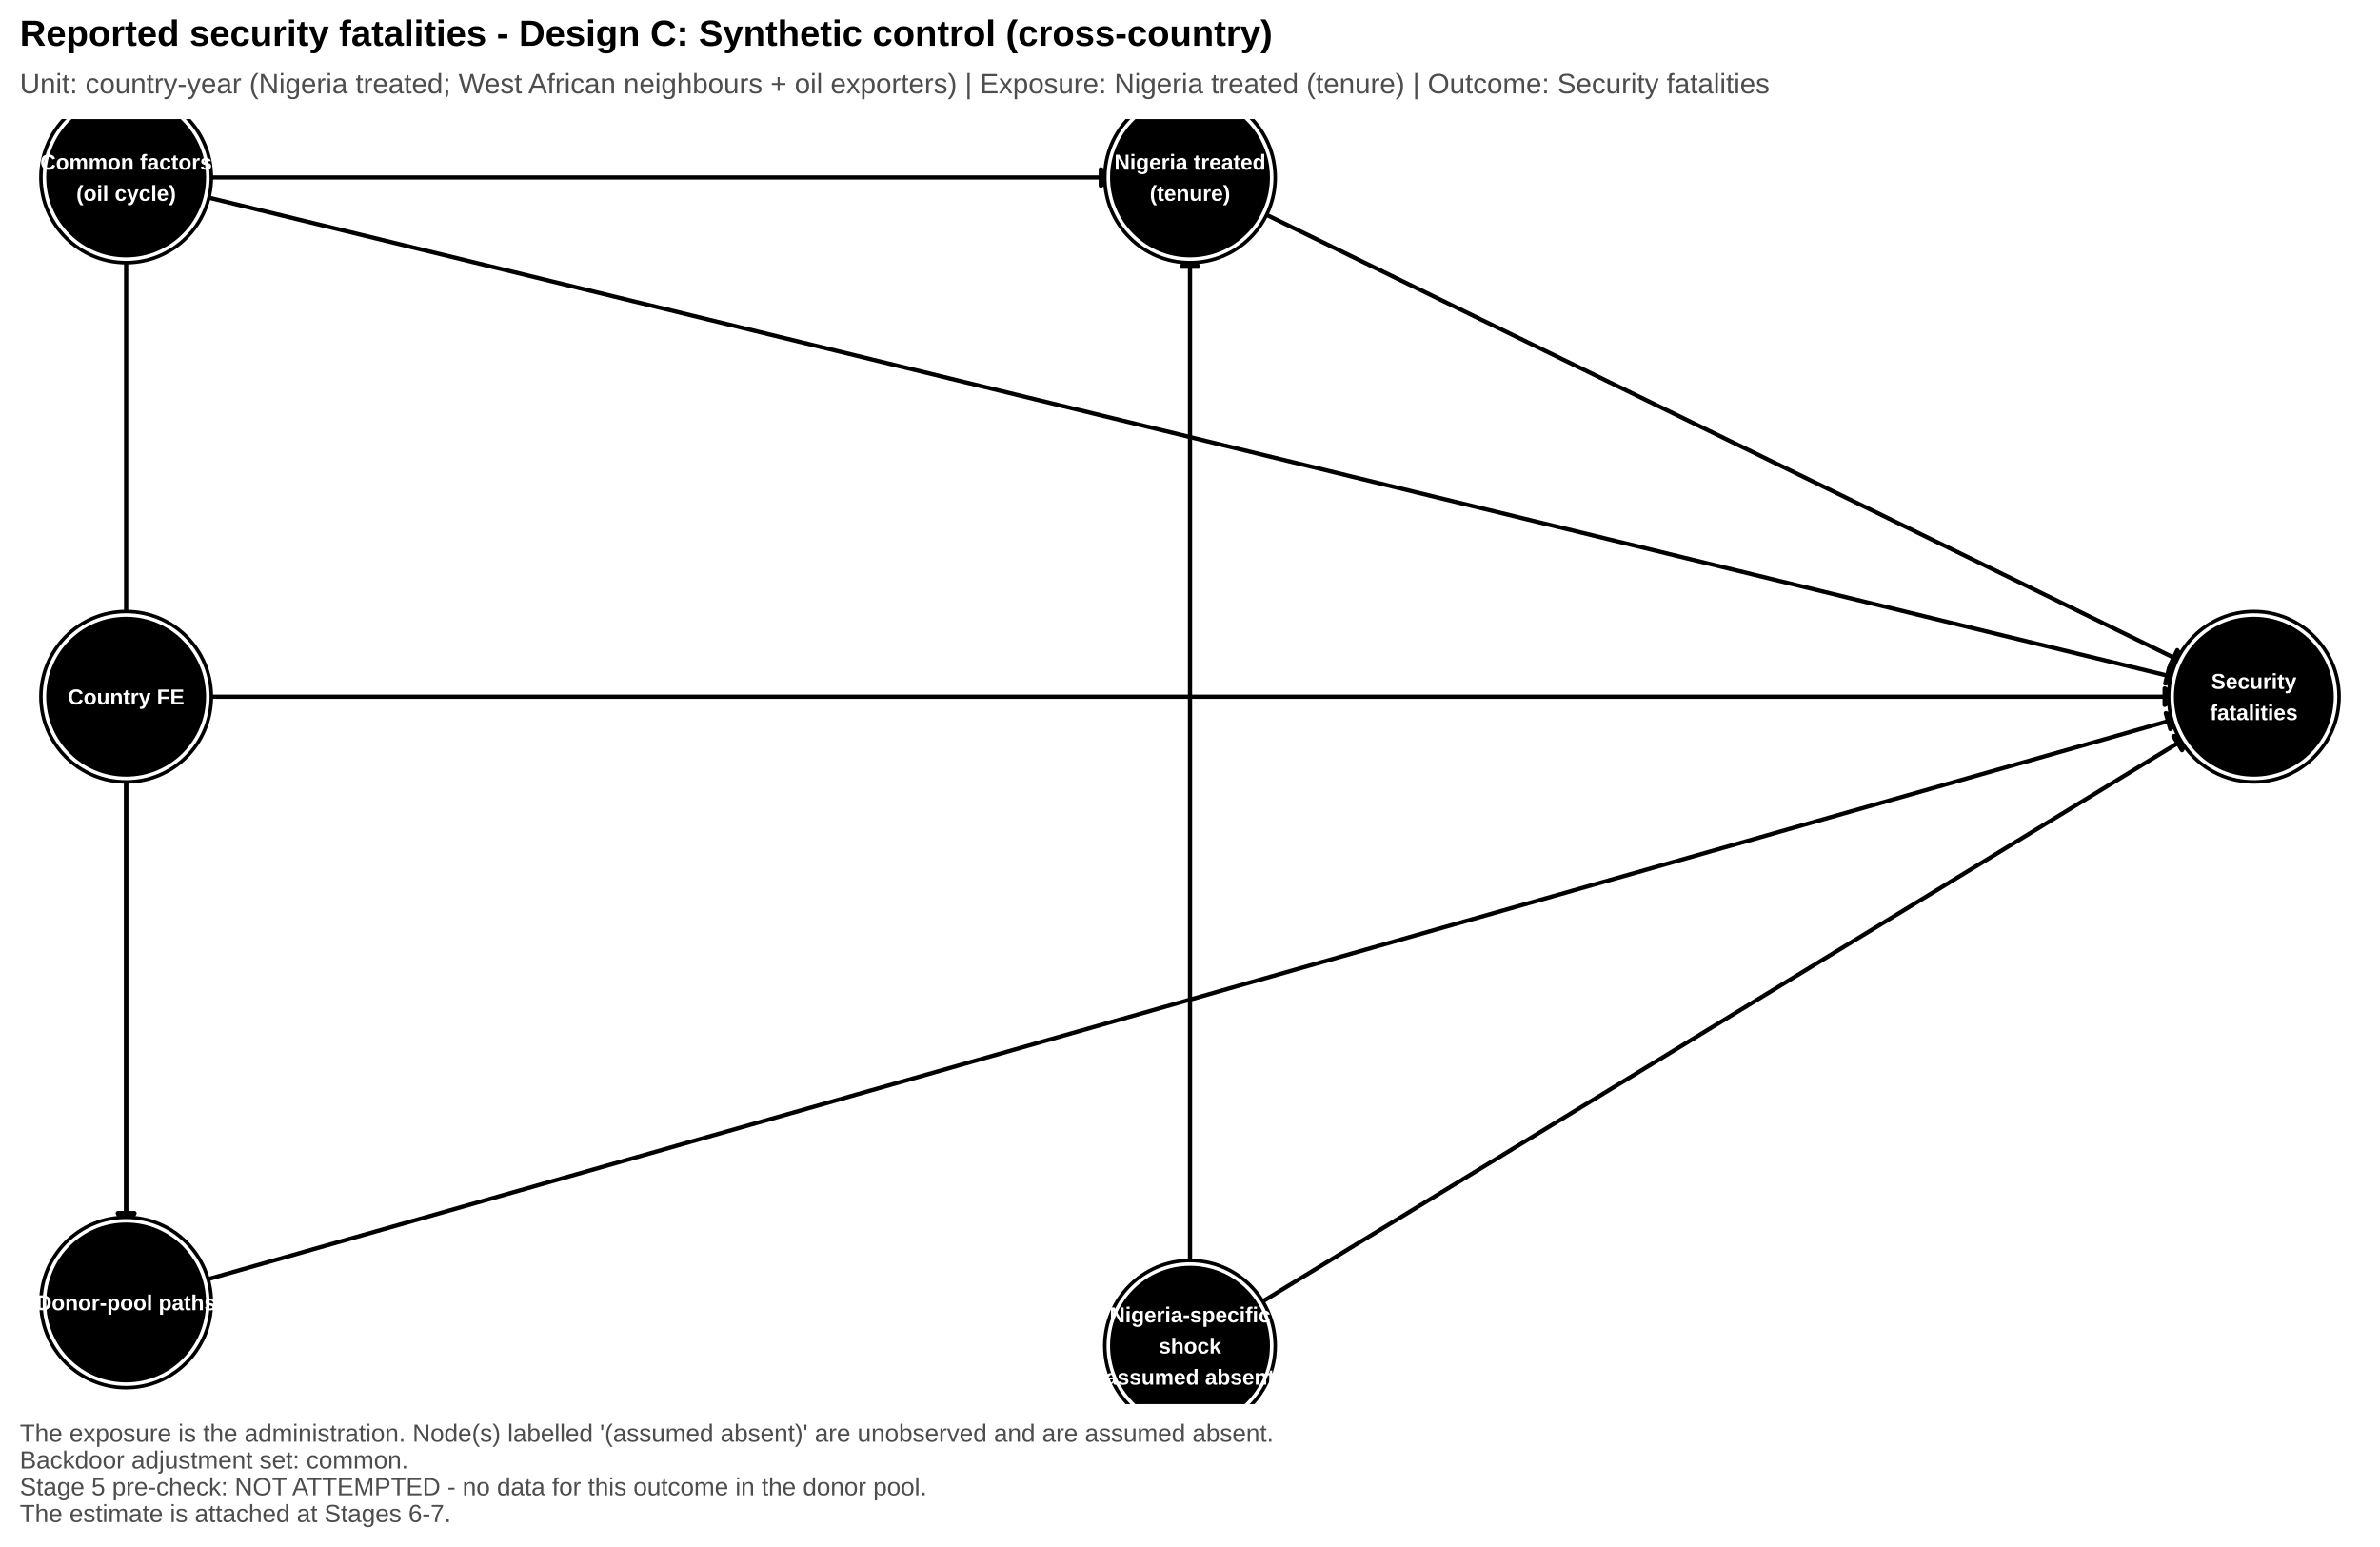
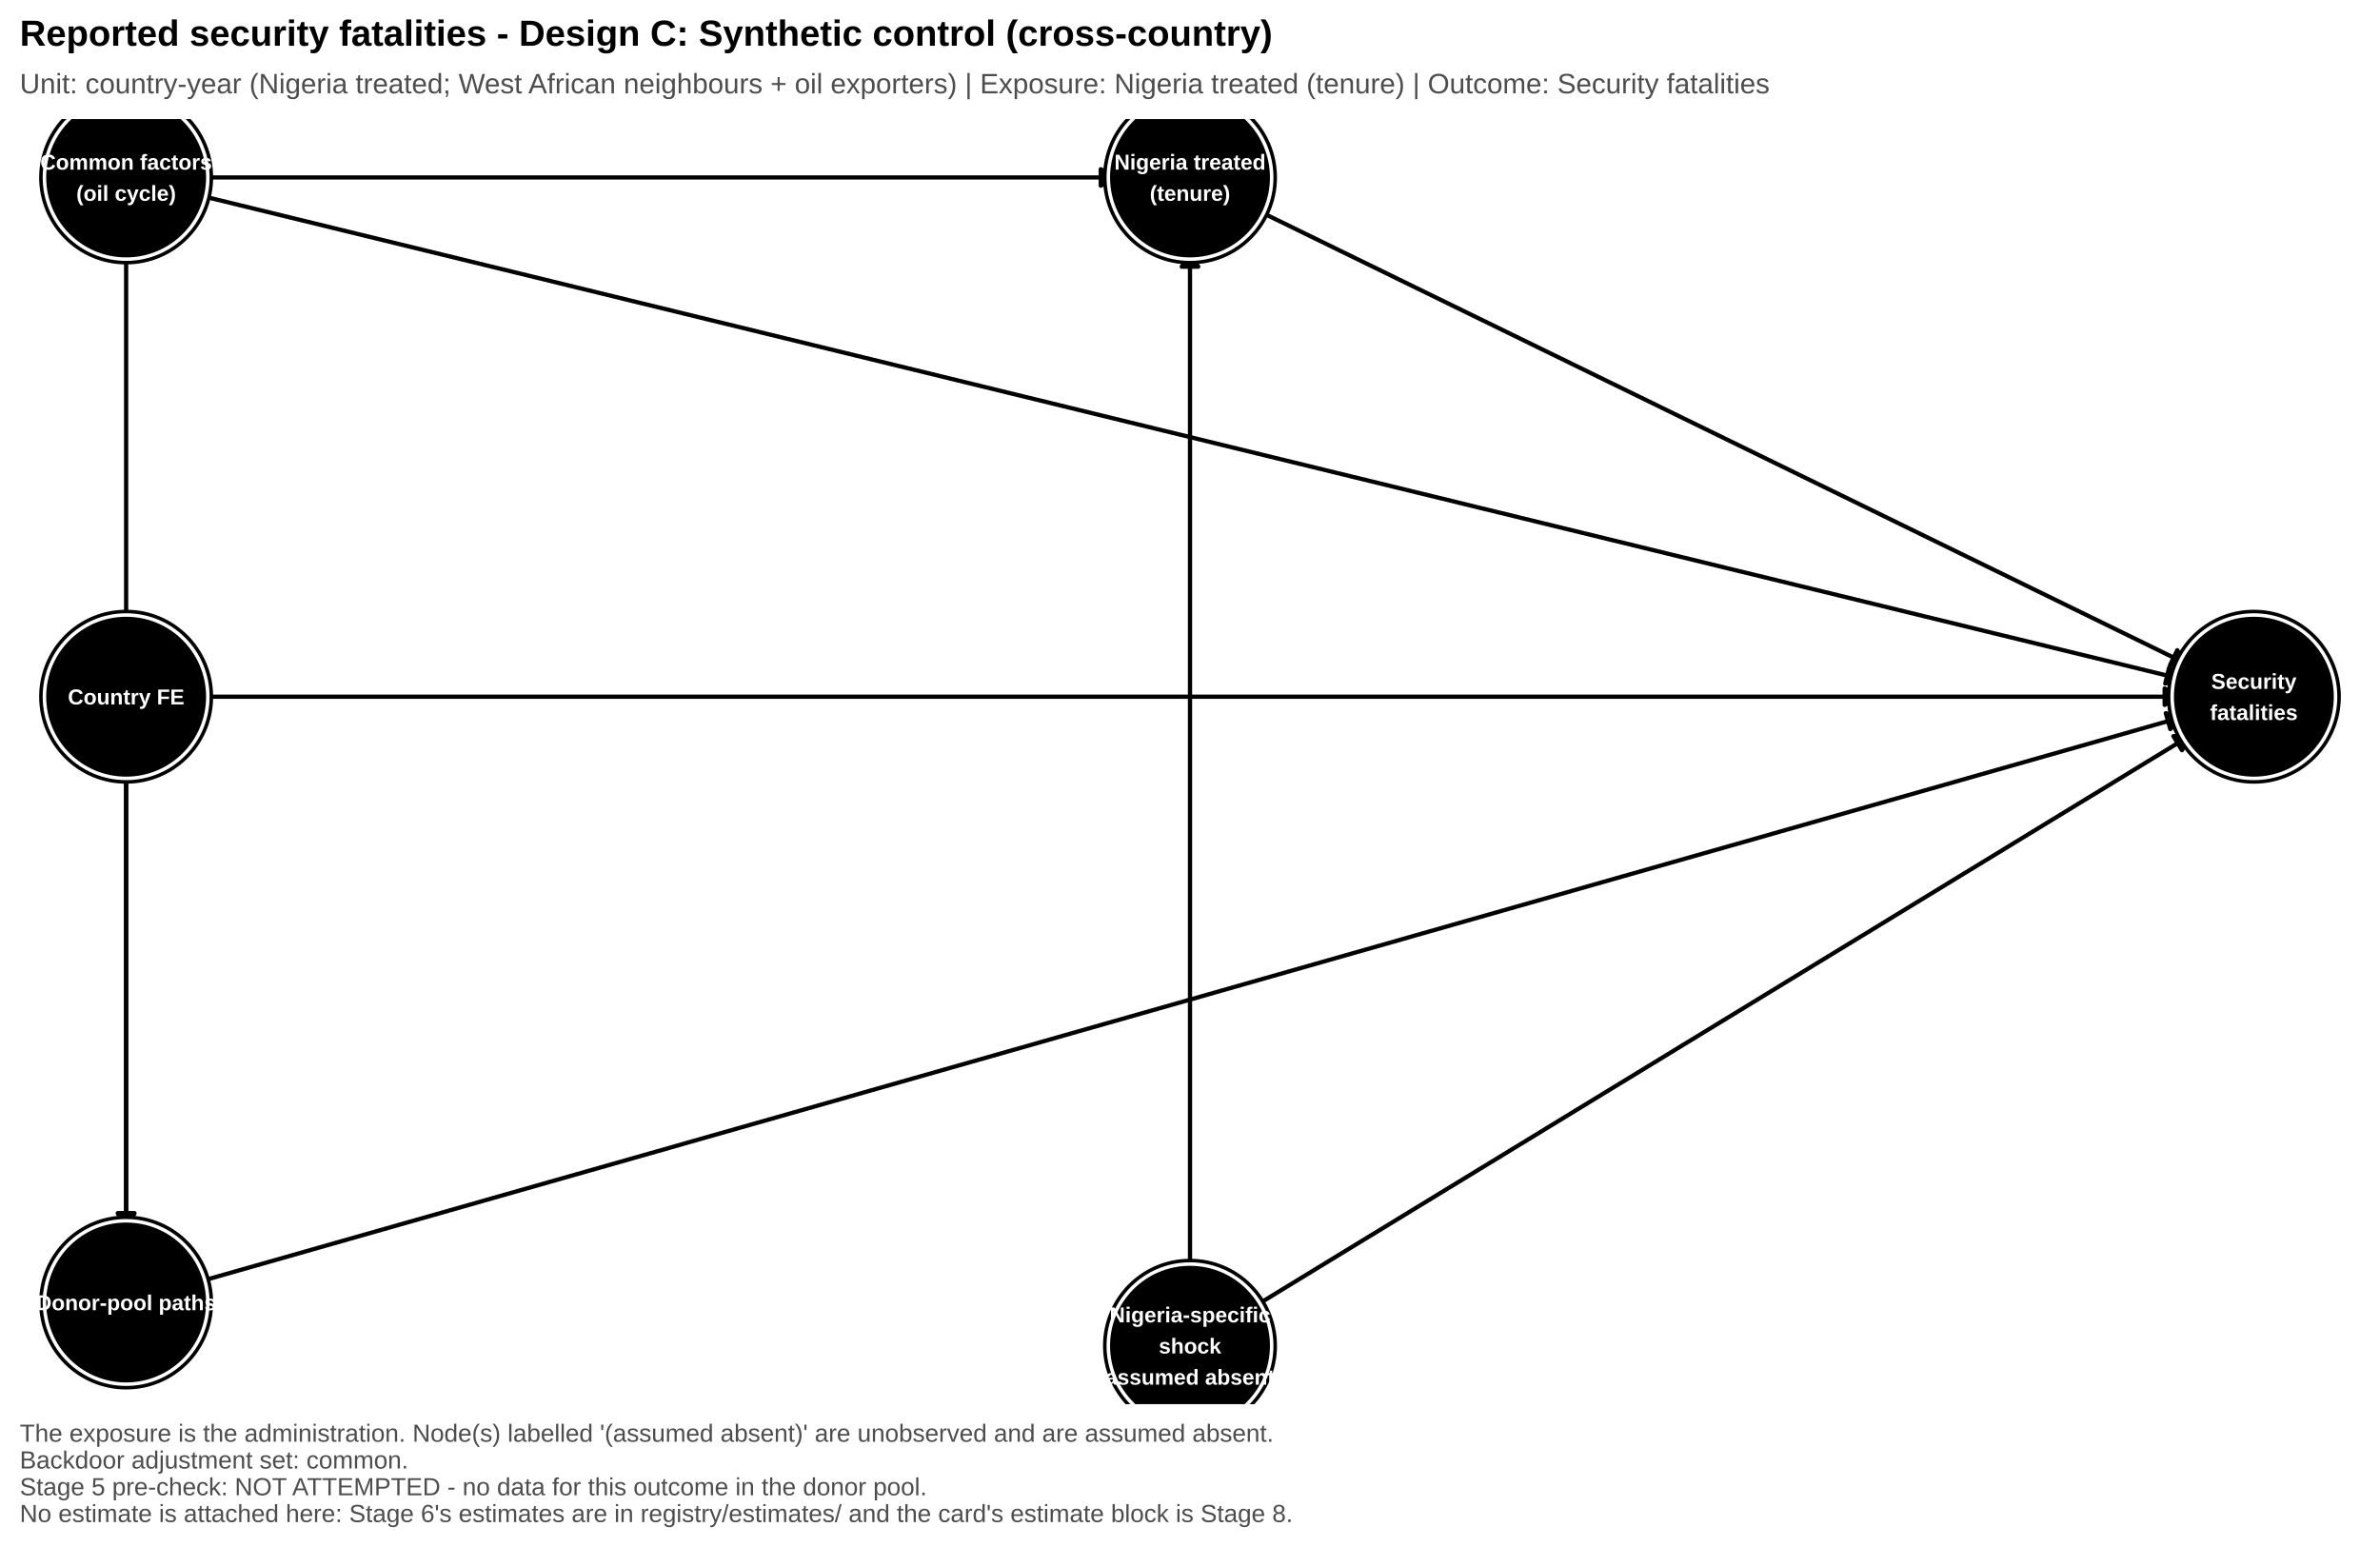
<svg xmlns="http://www.w3.org/2000/svg" width="720.00pt" height="468.00pt" viewBox="0 0 720.00 468.00">
  <g class="svglite">
    <defs>
      <style type="text/css">
    .svglite line, .svglite polyline, .svglite polygon, .svglite path, .svglite rect, .svglite circle {
      fill: none;
      stroke: #000000;
      stroke-linecap: round;
      stroke-linejoin: round;
      stroke-miterlimit: 10.00;
    }
    .svglite text {
      white-space: pre;
    }
    .svglite g.glyphgroup path {
      fill: inherit;
      stroke: none;
    }
  </style>
    </defs>
    <rect width="100%" height="100%" style="stroke: none; fill: #FFFFFF;" />
    <defs>
      <clipPath id="cpMC4wMHw3MjAuMDB8MC4wMHw0NjguMDA=">
        <rect x="0.00" y="0.00" width="720.00" height="468.00" />
      </clipPath>
    </defs>
    <g clip-path="url(#cpMC4wMHw3MjAuMDB8MC4wMHw0NjguMDA=)">
      <rect x="0.00" y="-0" width="720.00" height="468.00" style="stroke-width: 1.16; stroke: none; fill: #FFFFFF;" />
    </g>
    <defs>
      <clipPath id="cpNS45OHw3MTQuMDJ8MzYuMDF8NDI0Ljgw">
        <rect x="5.98" y="36.01" width="708.04" height="388.78" />
      </clipPath>
    </defs>
    <g clip-path="url(#cpNS45OHw3MTQuMDJ8MzYuMDF8NDI0Ljgw)">
      <polyline points="60.19,59.06 64.17,60.03 70.67,61.62 77.17,63.20 83.67,64.79 90.18,66.38 96.68,67.96 103.18,69.55 109.68,71.14 116.18,72.72 122.68,74.31 129.19,75.90 135.69,77.48 142.19,79.07 148.69,80.66 155.19,82.24 161.70,83.83 168.20,85.42 174.70,87.01 181.20,88.59 187.70,90.18 194.20,91.77 200.71,93.35 207.21,94.94 213.71,96.53 220.21,98.11 226.71,99.70 233.22,101.29 239.72,102.87 246.22,104.46 252.72,106.05 259.22,107.63 265.72,109.22 272.23,110.81 278.73,112.39 285.23,113.98 291.73,115.57 298.23,117.15 304.73,118.74 311.24,120.33 317.74,121.91 324.24,123.50 330.74,125.09 337.24,126.67 343.75,128.26 350.25,129.85 356.75,131.43 363.25,133.02 369.75,134.61 376.25,136.19 382.76,137.78 389.26,139.37 395.76,140.95 402.26,142.54 408.76,144.13 415.27,145.71 421.77,147.30 428.27,148.89 434.77,150.47 441.27,152.06 447.77,153.65 454.28,155.23 460.78,156.82 467.28,158.41 473.78,159.99 480.28,161.58 486.78,163.17 493.29,164.75 499.79,166.34 506.29,167.93 512.79,169.51 519.29,171.10 525.80,172.69 532.30,174.27 538.80,175.86 545.30,177.45 551.80,179.03 558.30,180.62 564.81,182.21 571.31,183.79 577.81,185.38 584.31,186.97 590.81,188.55 597.32,190.14 603.82,191.73 610.32,193.31 616.82,194.90 623.32,196.49 629.82,198.08 636.33,199.66 642.83,201.25 649.33,202.84 655.83,204.42 659.81,205.39 " style="stroke-width: 1.28; stroke-linecap: butt;" />
      <polygon points="655.03,206.79 659.81,205.39 656.21,201.95 " style="stroke-width: 1.28; stroke-linecap: butt; fill: #000000;" />
      <polyline points="38.16,76.36 38.16,77.75 38.16,81.19 38.16,84.62 38.16,88.06 38.16,91.50 38.16,94.94 38.16,98.38 38.16,101.81 38.16,105.25 38.16,108.69 38.16,112.13 38.16,115.57 38.16,119.00 38.16,122.44 38.16,125.88 38.16,129.32 38.16,132.76 38.16,136.19 38.16,139.63 38.16,143.07 38.16,146.51 38.16,149.94 38.16,153.38 38.16,156.82 38.16,160.26 38.16,163.70 38.16,167.13 38.16,170.57 38.16,174.01 38.16,177.45 38.16,180.89 38.16,184.32 38.16,187.76 38.16,191.20 38.16,194.64 38.16,198.08 38.16,201.51 38.16,204.95 38.16,208.39 38.16,211.83 38.16,215.26 38.16,218.70 38.16,222.14 38.16,225.58 38.16,229.02 38.16,232.45 38.16,235.89 38.16,239.33 38.16,242.77 38.16,246.21 38.16,249.64 38.16,253.08 38.16,256.52 38.16,259.96 38.16,263.39 38.16,266.83 38.16,270.27 38.16,273.71 38.16,277.15 38.16,280.58 38.16,284.02 38.16,287.46 38.16,290.90 38.16,294.34 38.16,297.77 38.16,301.21 38.16,304.65 38.16,308.09 38.16,311.53 38.16,314.96 38.16,318.40 38.16,321.84 38.16,325.28 38.16,328.71 38.16,332.15 38.16,335.59 38.16,339.03 38.16,342.47 38.16,345.90 38.16,349.34 38.16,352.78 38.16,356.22 38.16,359.66 38.16,363.09 38.16,366.53 38.16,369.97 38.16,371.36 " style="stroke-width: 1.28; stroke-linecap: butt;" />
      <polygon points="35.67,367.04 38.16,371.36 40.65,367.04 " style="stroke-width: 1.28; stroke-linecap: butt; fill: #000000;" />
      <polyline points="60.84,53.68 60.92,53.68 64.17,53.68 67.42,53.68 70.67,53.68 73.92,53.68 77.17,53.68 80.42,53.68 83.67,53.68 86.92,53.68 90.18,53.68 93.43,53.68 96.68,53.68 99.93,53.68 103.18,53.68 106.43,53.68 109.68,53.68 112.93,53.68 116.18,53.68 119.43,53.68 122.68,53.68 125.94,53.68 129.19,53.68 132.44,53.68 135.69,53.68 138.94,53.68 142.19,53.68 145.44,53.68 148.69,53.68 151.94,53.68 155.19,53.68 158.44,53.68 161.70,53.68 164.95,53.68 168.20,53.68 171.45,53.68 174.70,53.68 177.95,53.68 181.20,53.68 184.45,53.68 187.70,53.68 190.95,53.68 194.20,53.68 197.46,53.68 200.71,53.68 203.96,53.68 207.21,53.68 210.46,53.68 213.71,53.68 216.96,53.68 220.21,53.68 223.46,53.68 226.71,53.68 229.96,53.68 233.22,53.68 236.47,53.68 239.72,53.68 242.97,53.68 246.22,53.68 249.47,53.68 252.72,53.68 255.97,53.68 259.22,53.68 262.47,53.68 265.72,53.68 268.97,53.68 272.23,53.68 275.48,53.68 278.73,53.68 281.98,53.68 285.23,53.68 288.48,53.68 291.73,53.68 294.98,53.68 298.23,53.68 301.48,53.68 304.73,53.68 307.99,53.68 311.24,53.68 314.49,53.68 317.74,53.68 320.99,53.68 324.24,53.68 327.49,53.68 330.74,53.68 333.99,53.68 337.24,53.68 337.32,53.68 " style="stroke-width: 1.28; stroke-linecap: butt;" />
      <polygon points="333.01,56.17 337.32,53.68 333.01,51.19 " style="stroke-width: 1.28; stroke-linecap: butt; fill: #000000;" />
      <polyline points="60.84,210.77 64.17,210.77 70.67,210.77 77.17,210.77 83.67,210.77 90.18,210.77 96.68,210.77 103.18,210.77 109.68,210.77 116.18,210.77 122.68,210.77 129.19,210.77 135.69,210.77 142.19,210.77 148.69,210.77 155.19,210.77 161.70,210.77 168.20,210.77 174.70,210.77 181.20,210.77 187.70,210.77 194.20,210.77 200.71,210.77 207.21,210.77 213.71,210.77 220.21,210.77 226.71,210.77 233.22,210.77 239.72,210.77 246.22,210.77 252.72,210.77 259.22,210.77 265.72,210.77 272.23,210.77 278.73,210.77 285.23,210.77 291.73,210.77 298.23,210.77 304.73,210.77 311.24,210.77 317.74,210.77 324.24,210.77 330.74,210.77 337.24,210.77 343.75,210.77 350.25,210.77 356.75,210.77 363.25,210.77 369.75,210.77 376.25,210.77 382.76,210.77 389.26,210.77 395.76,210.77 402.26,210.77 408.76,210.77 415.27,210.77 421.77,210.77 428.27,210.77 434.77,210.77 441.27,210.77 447.77,210.77 454.28,210.77 460.78,210.77 467.28,210.77 473.78,210.77 480.28,210.77 486.78,210.77 493.29,210.77 499.79,210.77 506.29,210.77 512.79,210.77 519.29,210.77 525.80,210.77 532.30,210.77 538.80,210.77 545.30,210.77 551.80,210.77 558.30,210.77 564.81,210.77 571.31,210.77 577.81,210.77 584.31,210.77 590.81,210.77 597.32,210.77 603.82,210.77 610.32,210.77 616.82,210.77 623.32,210.77 629.82,210.77 636.33,210.77 642.83,210.77 649.33,210.77 655.83,210.77 659.16,210.77 " style="stroke-width: 1.28; stroke-linecap: butt;" />
      <polygon points="654.85,213.26 659.16,210.77 654.85,208.28 " style="stroke-width: 1.28; stroke-linecap: butt; fill: #000000;" />
      <polyline points="38.16,233.45 38.16,234.83 38.16,236.69 38.16,238.54 38.16,240.39 38.16,242.24 38.16,244.09 38.16,245.94 38.16,247.79 38.16,249.64 38.16,251.49 38.16,253.35 38.16,255.20 38.16,257.05 38.16,258.90 38.16,260.75 38.16,262.60 38.16,264.45 38.16,266.30 38.16,268.15 38.16,270.01 38.16,271.86 38.16,273.71 38.16,275.56 38.16,277.41 38.16,279.26 38.16,281.11 38.16,282.96 38.16,284.82 38.16,286.67 38.16,288.52 38.16,290.37 38.16,292.22 38.16,294.07 38.16,295.92 38.16,297.77 38.16,299.62 38.16,301.48 38.16,303.33 38.16,305.18 38.16,307.03 38.16,308.88 38.16,310.73 38.16,312.58 38.16,314.43 38.16,316.29 38.16,318.14 38.16,319.99 38.16,321.84 38.16,323.69 38.16,325.54 38.16,327.39 38.16,329.24 38.16,331.09 38.16,332.95 38.16,334.80 38.16,336.65 38.16,338.50 38.16,340.35 38.16,342.20 38.16,344.05 38.16,345.90 38.16,347.76 38.16,349.61 38.16,351.46 38.16,353.31 38.16,355.16 38.16,357.01 38.16,358.86 38.16,360.71 38.16,362.56 38.16,364.42 38.16,366.27 38.16,368.12 38.16,369.97 38.16,371.36 " style="stroke-width: 1.28; stroke-linecap: butt;" />
      <polygon points="35.67,367.04 38.16,371.36 40.65,367.04 " style="stroke-width: 1.28; stroke-linecap: butt; fill: #000000;" />
      <polyline points="59.97,387.82 64.17,386.63 70.67,384.78 77.17,382.93 83.67,381.08 90.18,379.23 96.68,377.37 103.18,375.52 109.68,373.67 116.18,371.82 122.68,369.97 129.19,368.12 135.69,366.27 142.19,364.42 148.69,362.56 155.19,360.71 161.70,358.86 168.20,357.01 174.70,355.16 181.20,353.31 187.70,351.46 194.20,349.61 200.71,347.76 207.21,345.90 213.71,344.05 220.21,342.20 226.71,340.35 233.22,338.50 239.72,336.65 246.22,334.80 252.72,332.95 259.22,331.09 265.72,329.24 272.23,327.39 278.73,325.54 285.23,323.69 291.73,321.84 298.23,319.99 304.73,318.14 311.24,316.29 317.74,314.43 324.24,312.58 330.74,310.73 337.24,308.88 343.75,307.03 350.25,305.18 356.75,303.33 363.25,301.48 369.75,299.62 376.25,297.77 382.76,295.92 389.26,294.07 395.76,292.22 402.26,290.37 408.76,288.52 415.27,286.67 421.77,284.82 428.27,282.96 434.77,281.11 441.27,279.26 447.77,277.41 454.28,275.56 460.78,273.71 467.28,271.86 473.78,270.01 480.28,268.15 486.78,266.30 493.29,264.45 499.79,262.60 506.29,260.75 512.79,258.90 519.29,257.05 525.80,255.20 532.30,253.35 538.80,251.49 545.30,249.64 551.80,247.79 558.30,245.94 564.81,244.09 571.31,242.24 577.81,240.39 584.31,238.54 590.81,236.69 597.32,234.83 603.82,232.98 610.32,231.13 616.82,229.28 623.32,227.43 629.82,225.58 636.33,223.73 642.83,221.88 649.33,220.02 655.83,218.17 660.03,216.98 " style="stroke-width: 1.28; stroke-linecap: butt;" />
      <polygon points="656.56,220.56 660.03,216.98 655.20,215.76 " style="stroke-width: 1.28; stroke-linecap: butt; fill: #000000;" />
      <polyline points="380.38,63.63 382.76,64.79 386.01,66.38 389.26,67.96 392.51,69.55 395.76,71.14 399.01,72.72 402.26,74.31 405.51,75.90 408.76,77.48 412.01,79.07 415.27,80.66 418.52,82.24 421.77,83.83 425.02,85.42 428.27,87.01 431.52,88.59 434.77,90.18 438.02,91.77 441.27,93.35 444.52,94.94 447.77,96.53 451.03,98.11 454.28,99.70 457.53,101.29 460.78,102.87 464.03,104.46 467.28,106.05 470.53,107.63 473.78,109.22 477.03,110.81 480.28,112.39 483.53,113.98 486.78,115.57 490.04,117.15 493.29,118.74 496.54,120.33 499.79,121.91 503.04,123.50 506.29,125.09 509.54,126.67 512.79,128.26 516.04,129.85 519.29,131.43 522.54,133.02 525.80,134.61 529.05,136.19 532.30,137.78 535.55,139.37 538.80,140.95 542.05,142.54 545.30,144.13 548.55,145.71 551.80,147.30 555.05,148.89 558.30,150.47 561.56,152.06 564.81,153.65 568.06,155.23 571.31,156.82 574.56,158.41 577.81,159.99 581.06,161.58 584.31,163.17 587.56,164.75 590.81,166.34 594.06,167.93 597.32,169.51 600.57,171.10 603.82,172.69 607.07,174.27 610.32,175.86 613.57,177.45 616.82,179.03 620.07,180.62 623.32,182.21 626.57,183.79 629.82,185.38 633.08,186.97 636.33,188.55 639.58,190.14 642.83,191.73 646.08,193.31 649.33,194.90 652.58,196.49 655.83,198.08 659.08,199.66 661.46,200.82 " style="stroke-width: 1.28; stroke-linecap: butt;" />
      <polygon points="656.49,201.17 661.46,200.82 658.67,196.69 " style="stroke-width: 1.28; stroke-linecap: butt; fill: #000000;" />
      <polyline points="379.36,395.31 379.51,395.22 382.76,393.24 386.01,391.26 389.26,389.27 392.51,387.29 395.76,385.31 399.01,383.32 402.26,381.34 405.51,379.36 408.76,377.37 412.01,375.39 415.27,373.41 418.52,371.42 421.77,369.44 425.02,367.46 428.27,365.47 431.52,363.49 434.77,361.51 438.02,359.52 441.27,357.54 444.52,355.56 447.77,353.57 451.03,351.59 454.28,349.61 457.53,347.62 460.78,345.64 464.03,343.66 467.28,341.67 470.53,339.69 473.78,337.71 477.03,335.72 480.28,333.74 483.53,331.76 486.78,329.77 490.04,327.79 493.29,325.81 496.54,323.82 499.79,321.84 503.04,319.86 506.29,317.87 509.54,315.89 512.79,313.91 516.04,311.92 519.29,309.94 522.54,307.96 525.80,305.97 529.05,303.99 532.30,302.00 535.55,300.02 538.80,298.04 542.05,296.05 545.30,294.07 548.55,292.09 551.80,290.10 555.05,288.12 558.30,286.14 561.56,284.15 564.81,282.17 568.06,280.19 571.31,278.20 574.56,276.22 577.81,274.24 581.06,272.25 584.31,270.27 587.56,268.29 590.81,266.30 594.06,264.32 597.32,262.34 600.57,260.35 603.82,258.37 607.07,256.39 610.32,254.40 613.57,252.42 616.82,250.44 620.07,248.45 623.32,246.47 626.57,244.49 629.82,242.50 633.08,240.52 636.33,238.54 639.58,236.55 642.83,234.57 646.08,232.59 649.33,230.60 652.58,228.62 655.83,226.64 659.08,224.65 662.33,222.67 662.48,222.58 " style="stroke-width: 1.28; stroke-linecap: butt;" />
      <polygon points="660.09,226.95 662.48,222.58 657.50,222.70 " style="stroke-width: 1.28; stroke-linecap: butt; fill: #000000;" />
      <polyline points="360.00,384.45 360.00,382.13 360.00,378.56 360.00,374.99 360.00,371.42 360.00,367.85 360.00,364.28 360.00,360.71 360.00,357.14 360.00,353.57 360.00,350.00 360.00,346.43 360.00,342.86 360.00,339.29 360.00,335.72 360.00,332.15 360.00,328.58 360.00,325.01 360.00,321.44 360.00,317.87 360.00,314.30 360.00,310.73 360.00,307.16 360.00,303.59 360.00,300.02 360.00,296.45 360.00,292.88 360.00,289.31 360.00,285.74 360.00,282.17 360.00,278.60 360.00,275.03 360.00,271.46 360.00,267.89 360.00,264.32 360.00,260.75 360.00,257.18 360.00,253.61 360.00,250.04 360.00,246.47 360.00,242.90 360.00,239.33 360.00,235.76 360.00,232.19 360.00,228.62 360.00,225.05 360.00,221.48 360.00,217.91 360.00,214.34 360.00,210.77 360.00,207.20 360.00,203.63 360.00,200.06 360.00,196.49 360.00,192.92 360.00,189.35 360.00,185.78 360.00,182.21 360.00,178.64 360.00,175.07 360.00,171.50 360.00,167.93 360.00,164.36 360.00,160.79 360.00,157.22 360.00,153.65 360.00,150.08 360.00,146.51 360.00,142.94 360.00,139.37 360.00,135.80 360.00,132.23 360.00,128.66 360.00,125.09 360.00,121.52 360.00,117.95 360.00,114.38 360.00,110.81 360.00,107.24 360.00,103.67 360.00,100.10 360.00,96.53 360.00,92.96 360.00,89.39 360.00,85.81 360.00,82.24 360.00,78.67 360.00,76.36 " style="stroke-width: 1.28; stroke-linecap: butt;" />
      <polygon points="362.49,80.68 360.00,76.36 357.51,80.68 " style="stroke-width: 1.28; stroke-linecap: butt; fill: #000000;" />
      <circle cx="681.84" cy="210.77" r="25.96" style="stroke-width: 0.71; fill: #000000;" />
      <circle cx="38.16" cy="53.68" r="25.96" style="stroke-width: 0.71; fill: #000000;" />
      <circle cx="38.16" cy="210.77" r="25.96" style="stroke-width: 0.71; fill: #000000;" />
      <circle cx="38.16" cy="394.03" r="25.96" style="stroke-width: 0.71; fill: #000000;" />
      <circle cx="360.00" cy="53.68" r="25.96" style="stroke-width: 0.71; fill: #000000;" />
      <circle cx="360.00" cy="407.12" r="25.96" style="stroke-width: 0.71; fill: #000000;" />
      <circle cx="681.84" cy="210.77" r="24.89" style="stroke-width: 0.71; stroke: #FFFFFF; fill: #FFFFFF;" />
      <circle cx="38.16" cy="53.68" r="24.89" style="stroke-width: 0.71; stroke: #FFFFFF; fill: #FFFFFF;" />
      <circle cx="38.16" cy="210.77" r="24.89" style="stroke-width: 0.71; stroke: #FFFFFF; fill: #FFFFFF;" />
      <circle cx="38.16" cy="394.03" r="24.89" style="stroke-width: 0.71; stroke: #FFFFFF; fill: #FFFFFF;" />
      <circle cx="360.00" cy="53.68" r="24.89" style="stroke-width: 0.71; stroke: #FFFFFF; fill: #FFFFFF;" />
      <circle cx="360.00" cy="407.12" r="24.89" style="stroke-width: 0.71; stroke: #FFFFFF; fill: #FFFFFF;" />
      <circle cx="681.84" cy="210.77" r="23.83" style="stroke-width: 0.71; fill: #000000;" />
      <circle cx="38.16" cy="53.68" r="23.83" style="stroke-width: 0.71; fill: #000000;" />
      <circle cx="38.16" cy="210.77" r="23.83" style="stroke-width: 0.71; fill: #000000;" />
      <circle cx="38.16" cy="394.03" r="23.83" style="stroke-width: 0.71; fill: #000000;" />
      <circle cx="360.00" cy="53.68" r="23.83" style="stroke-width: 0.71; fill: #000000;" />
      <circle cx="360.00" cy="407.12" r="23.83" style="stroke-width: 0.71; fill: #000000;" />
      <text x="681.84" y="208.40" text-anchor="middle" style="font-size: 6.54px; font-weight: bold;fill: #FFFFFF; font-family: &quot;Arial&quot;;" textLength="25.75px" lengthAdjust="spacingAndGlyphs">Security</text>
      <text x="681.84" y="217.82" text-anchor="middle" style="font-size: 6.54px; font-weight: bold;fill: #FFFFFF; font-family: &quot;Arial&quot;;" textLength="26.45px" lengthAdjust="spacingAndGlyphs">fatalities</text>
      <text x="38.16" y="51.31" text-anchor="middle" style="font-size: 6.54px; font-weight: bold;fill: #FFFFFF; font-family: &quot;Arial&quot;;" textLength="51.86px" lengthAdjust="spacingAndGlyphs">Common factors</text>
      <text x="38.16" y="60.74" text-anchor="middle" style="font-size: 6.54px; font-weight: bold;fill: #FFFFFF; font-family: &quot;Arial&quot;;" textLength="30.08px" lengthAdjust="spacingAndGlyphs">(oil cycle)</text>
      <text x="38.16" y="213.11" text-anchor="middle" style="font-size: 6.54px; font-weight: bold;fill: #FFFFFF; font-family: &quot;Arial&quot;;" textLength="35.17px" lengthAdjust="spacingAndGlyphs">Country FE</text>
      <text x="38.16" y="396.37" text-anchor="middle" style="font-size: 6.54px; font-weight: bold;fill: #FFFFFF; font-family: &quot;Arial&quot;;" textLength="54.36px" lengthAdjust="spacingAndGlyphs">Donor-pool paths</text>
      <text x="360.00" y="51.31" text-anchor="middle" style="font-size: 6.54px; font-weight: bold;fill: #FFFFFF; font-family: &quot;Arial&quot;;" textLength="45.69px" lengthAdjust="spacingAndGlyphs">Nigeria treated</text>
      <text x="360.00" y="60.74" text-anchor="middle" style="font-size: 6.54px; font-weight: bold;fill: #FFFFFF; font-family: &quot;Arial&quot;;" textLength="24.28px" lengthAdjust="spacingAndGlyphs">(tenure)</text>
      <text x="360.00" y="400.04" text-anchor="middle" style="font-size: 6.54px; font-weight: bold;fill: #FFFFFF; font-family: &quot;Arial&quot;;" textLength="48.58px" lengthAdjust="spacingAndGlyphs">Nigeria-specific</text>
      <text x="360.00" y="409.46" text-anchor="middle" style="font-size: 6.54px; font-weight: bold;fill: #FFFFFF; font-family: &quot;Arial&quot;;" textLength="18.84px" lengthAdjust="spacingAndGlyphs">shock</text>
      <text x="360.00" y="418.89" text-anchor="middle" style="font-size: 6.54px; font-weight: bold;fill: #FFFFFF; font-family: &quot;Arial&quot;;" textLength="55.45px" lengthAdjust="spacingAndGlyphs">(assumed absent)</text>
    </g>
    <g clip-path="url(#cpMC4wMHw3MjAuMDB8MC4wMHw0NjguMDA=)">
      <text x="5.98" y="28.24" style="font-size: 8.50px;fill: #4D4D4D; font-family: &quot;Arial&quot;;" textLength="539.06px" lengthAdjust="spacingAndGlyphs">Unit: country-year (Nigeria treated; West African neighbours + oil exporters)  |  Exposure: Nigeria treated (tenure)  |  Outcome: Security fatalities</text>
      <text x="5.98" y="13.85" style="font-size: 11.00px; font-weight: bold; font-family: &quot;Arial&quot;;" textLength="379.09px" lengthAdjust="spacingAndGlyphs">Reported security fatalities - Design C: Synthetic control (cross-country)</text>
      <text x="5.98" y="436.15" style="font-size: 7.50px;fill: #4D4D4D; font-family: &quot;Arial&quot;;" textLength="379.33px" lengthAdjust="spacingAndGlyphs">The exposure is the administration. Node(s) labelled '(assumed absent)' are unobserved and are assumed absent.</text>
      <text x="5.98" y="444.25" style="font-size: 7.50px;fill: #4D4D4D; font-family: &quot;Arial&quot;;" textLength="117.53px" lengthAdjust="spacingAndGlyphs">Backdoor adjustment set: common.</text>
      <text x="5.98" y="452.35" style="font-size: 7.50px;fill: #4D4D4D; font-family: &quot;Arial&quot;;" textLength="274.34px" lengthAdjust="spacingAndGlyphs">Stage 5 pre-check: NOT ATTEMPTED - no data for this outcome in the donor pool.</text>
-       <text x="5.98" y="460.45" style="font-size: 7.50px;fill: #4D4D4D; font-family: &quot;Arial&quot;;" textLength="130.44px" lengthAdjust="spacingAndGlyphs">The estimate is attached at Stages 6-7.</text>
+       <text x="5.98" y="460.45" style="font-size: 7.50px;fill: #4D4D4D; font-family: &quot;Arial&quot;;" textLength="385.05px" lengthAdjust="spacingAndGlyphs">No estimate is attached here: Stage 6's estimates are in registry/estimates/ and the card's estimate block is Stage 8.</text>
    </g>
  </g>
</svg>
